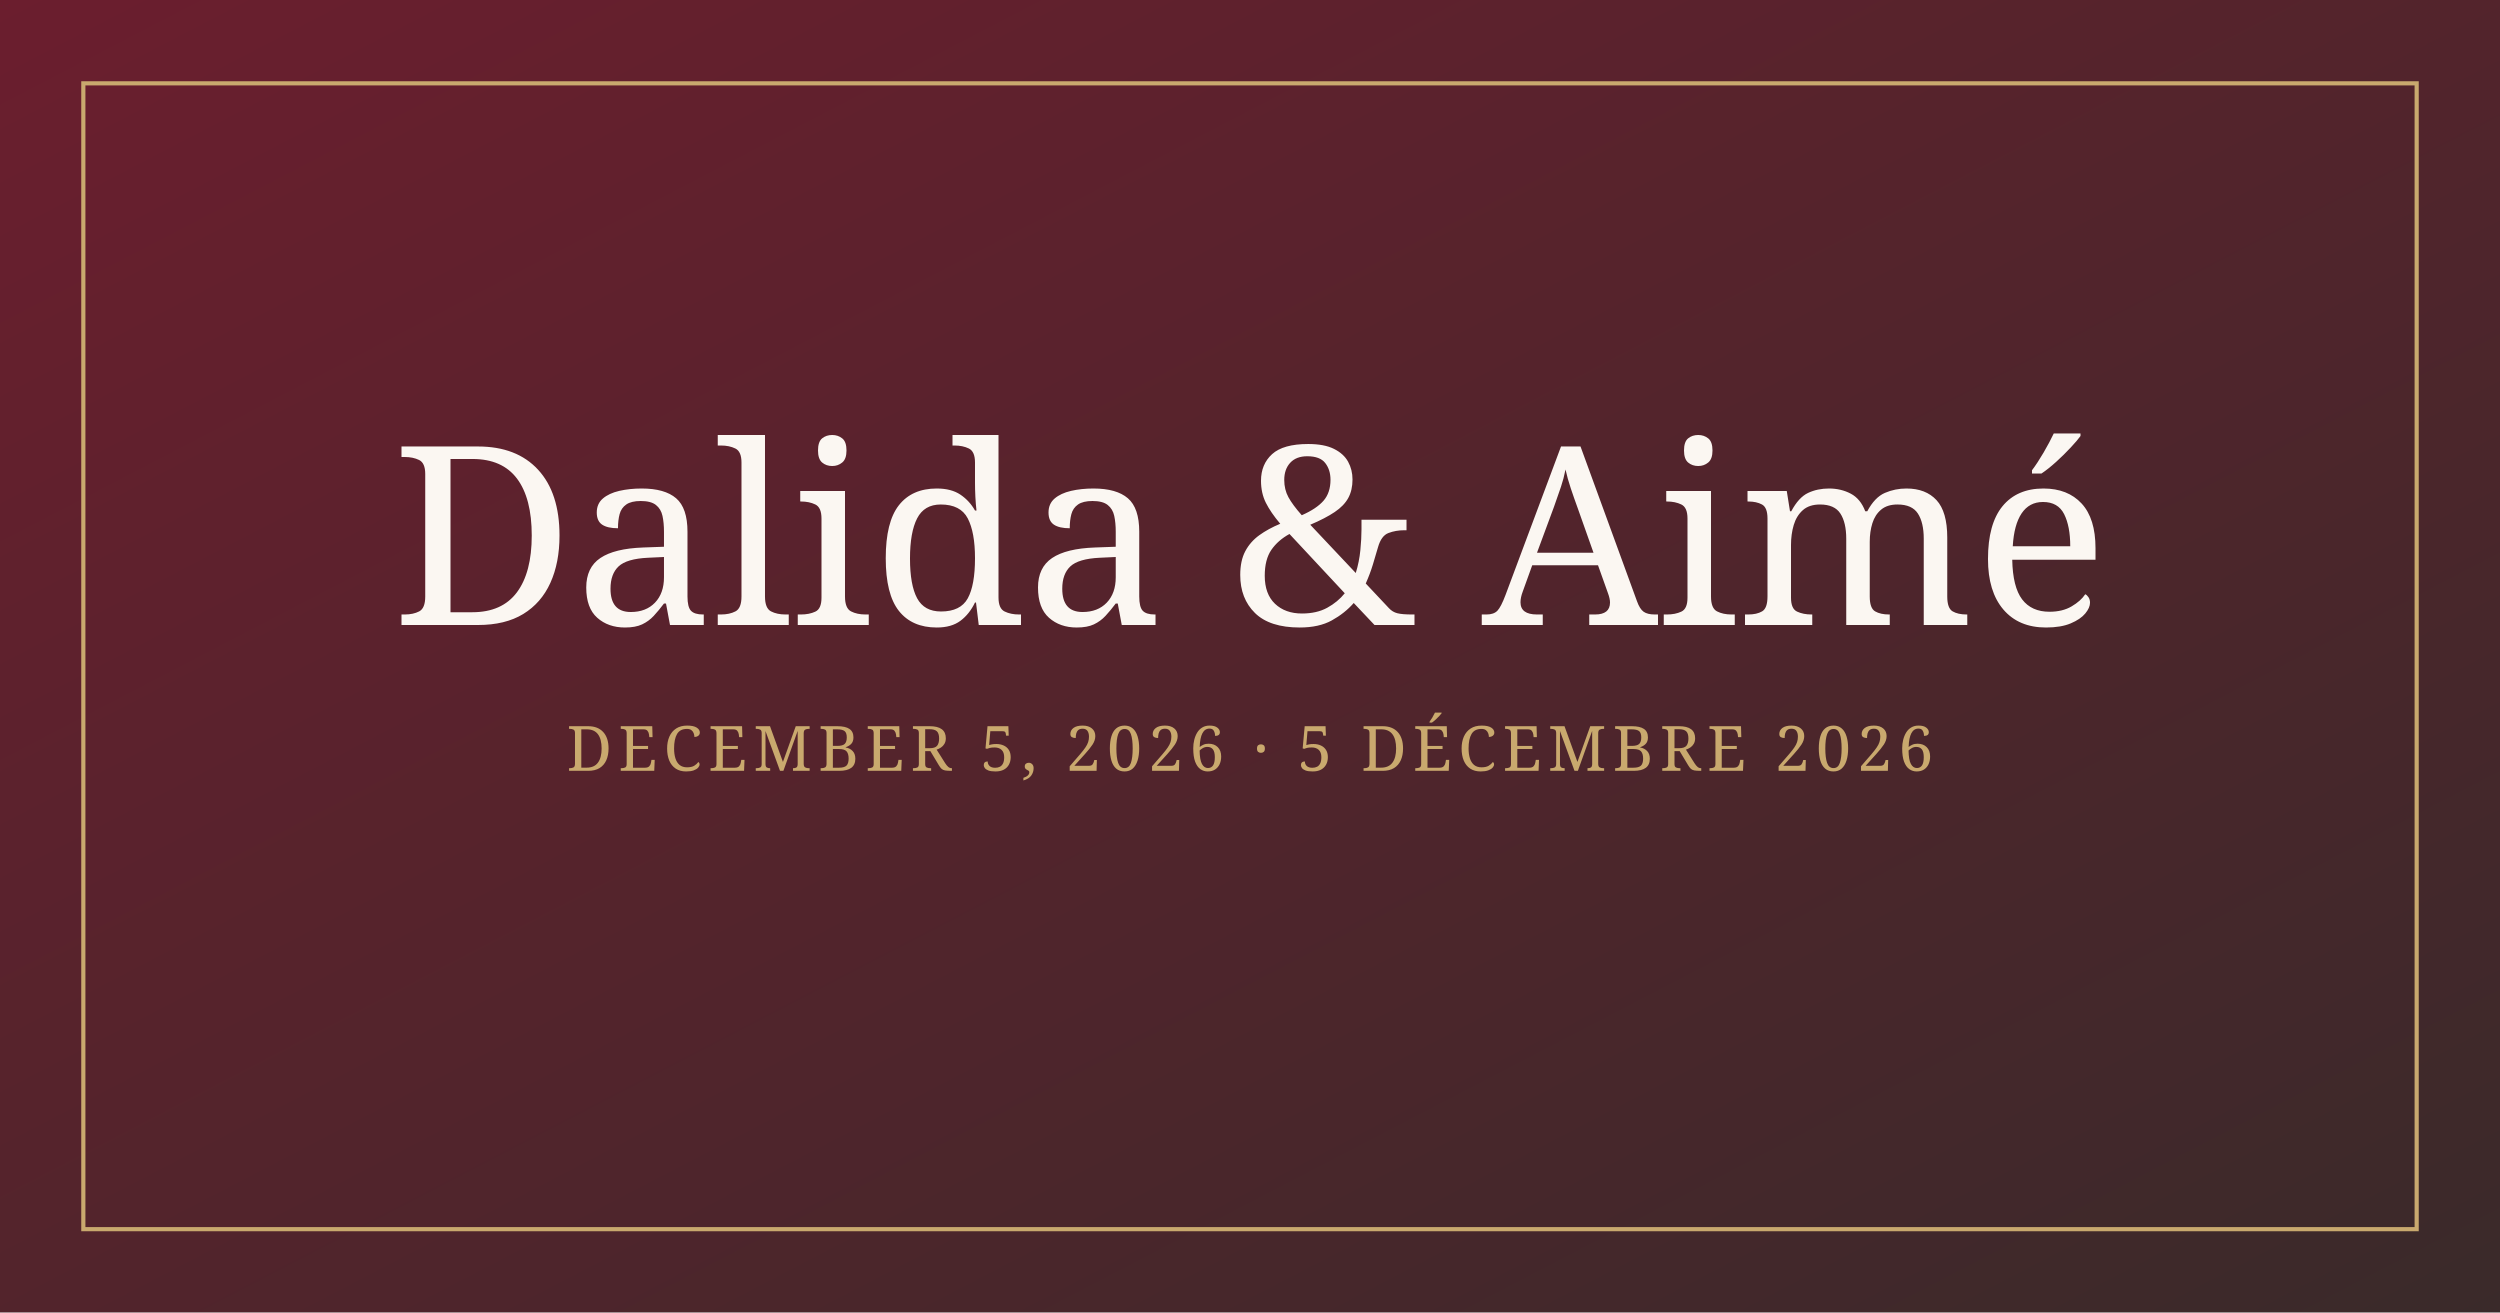
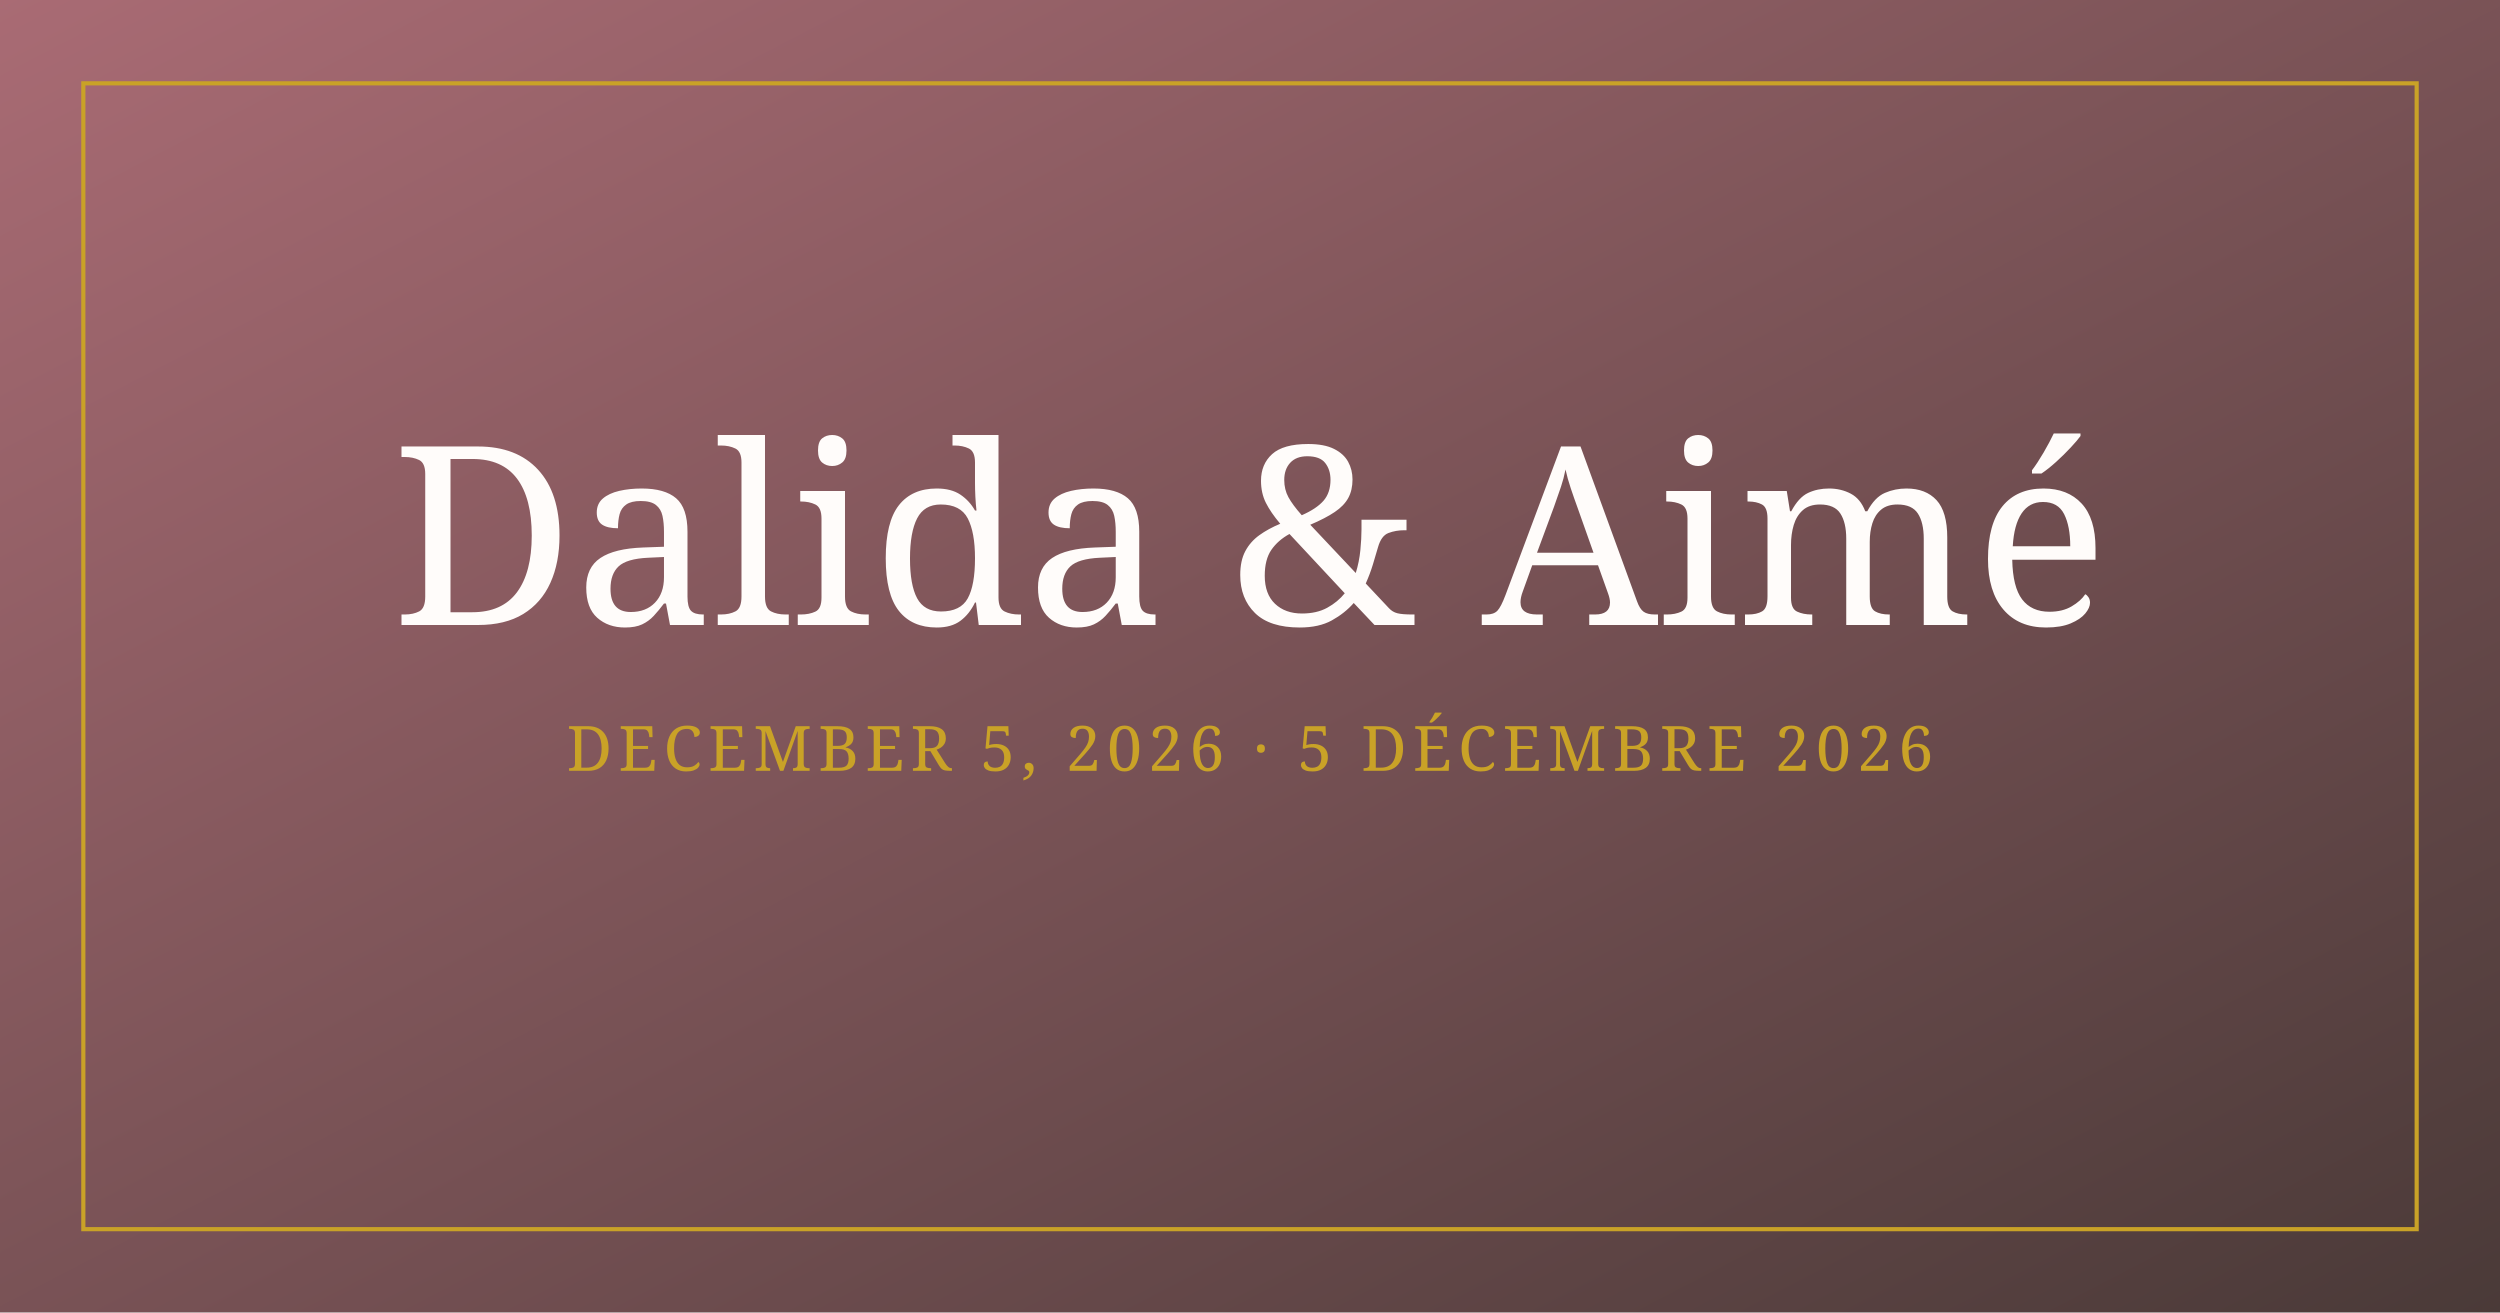
<svg xmlns="http://www.w3.org/2000/svg" width="1200" height="630" viewBox="0 0 1200 630">
  <defs>
    <linearGradient id="bg" x1="0" y1="0" x2="1" y2="1">
-       <stop offset="0%" stop-color="#6B1E2E" />
-       <stop offset="100%" stop-color="#3A2A2A" />
+       <stop offset="0%" stop-color="#A96B74" />
+       <stop offset="100%" stop-color="#4A3A38" />
    </linearGradient>
  </defs>
  <rect width="1200" height="630" fill="url(#bg)" />
-   <rect x="40" y="40" width="1120" height="550" fill="none" stroke="#C9A96E" stroke-width="2" />
-   <text x="600" y="300" font-family="Georgia, serif" font-size="120" fill="#FBF7F2" text-anchor="middle">Dalida &amp; Aimé</text>
-   <text x="600" y="370" font-family="Georgia, serif" font-size="30" letter-spacing="3" fill="#C9A96E" text-anchor="middle">DECEMBER 5, 2026 · 5 DÉCEMBRE 2026</text>
+   <rect x="40" y="40" width="1120" height="550" fill="none" stroke="#C9A227" stroke-width="2" />
+   <text x="600" y="300" font-family="Georgia, serif" font-size="120" fill="#FFFCFA" text-anchor="middle">Dalida &amp; Aimé</text>
+   <text x="600" y="370" font-family="Georgia, serif" font-size="30" letter-spacing="3" fill="#C9A227" text-anchor="middle">DECEMBER 5, 2026 · 5 DÉCEMBRE 2026</text>
</svg>
